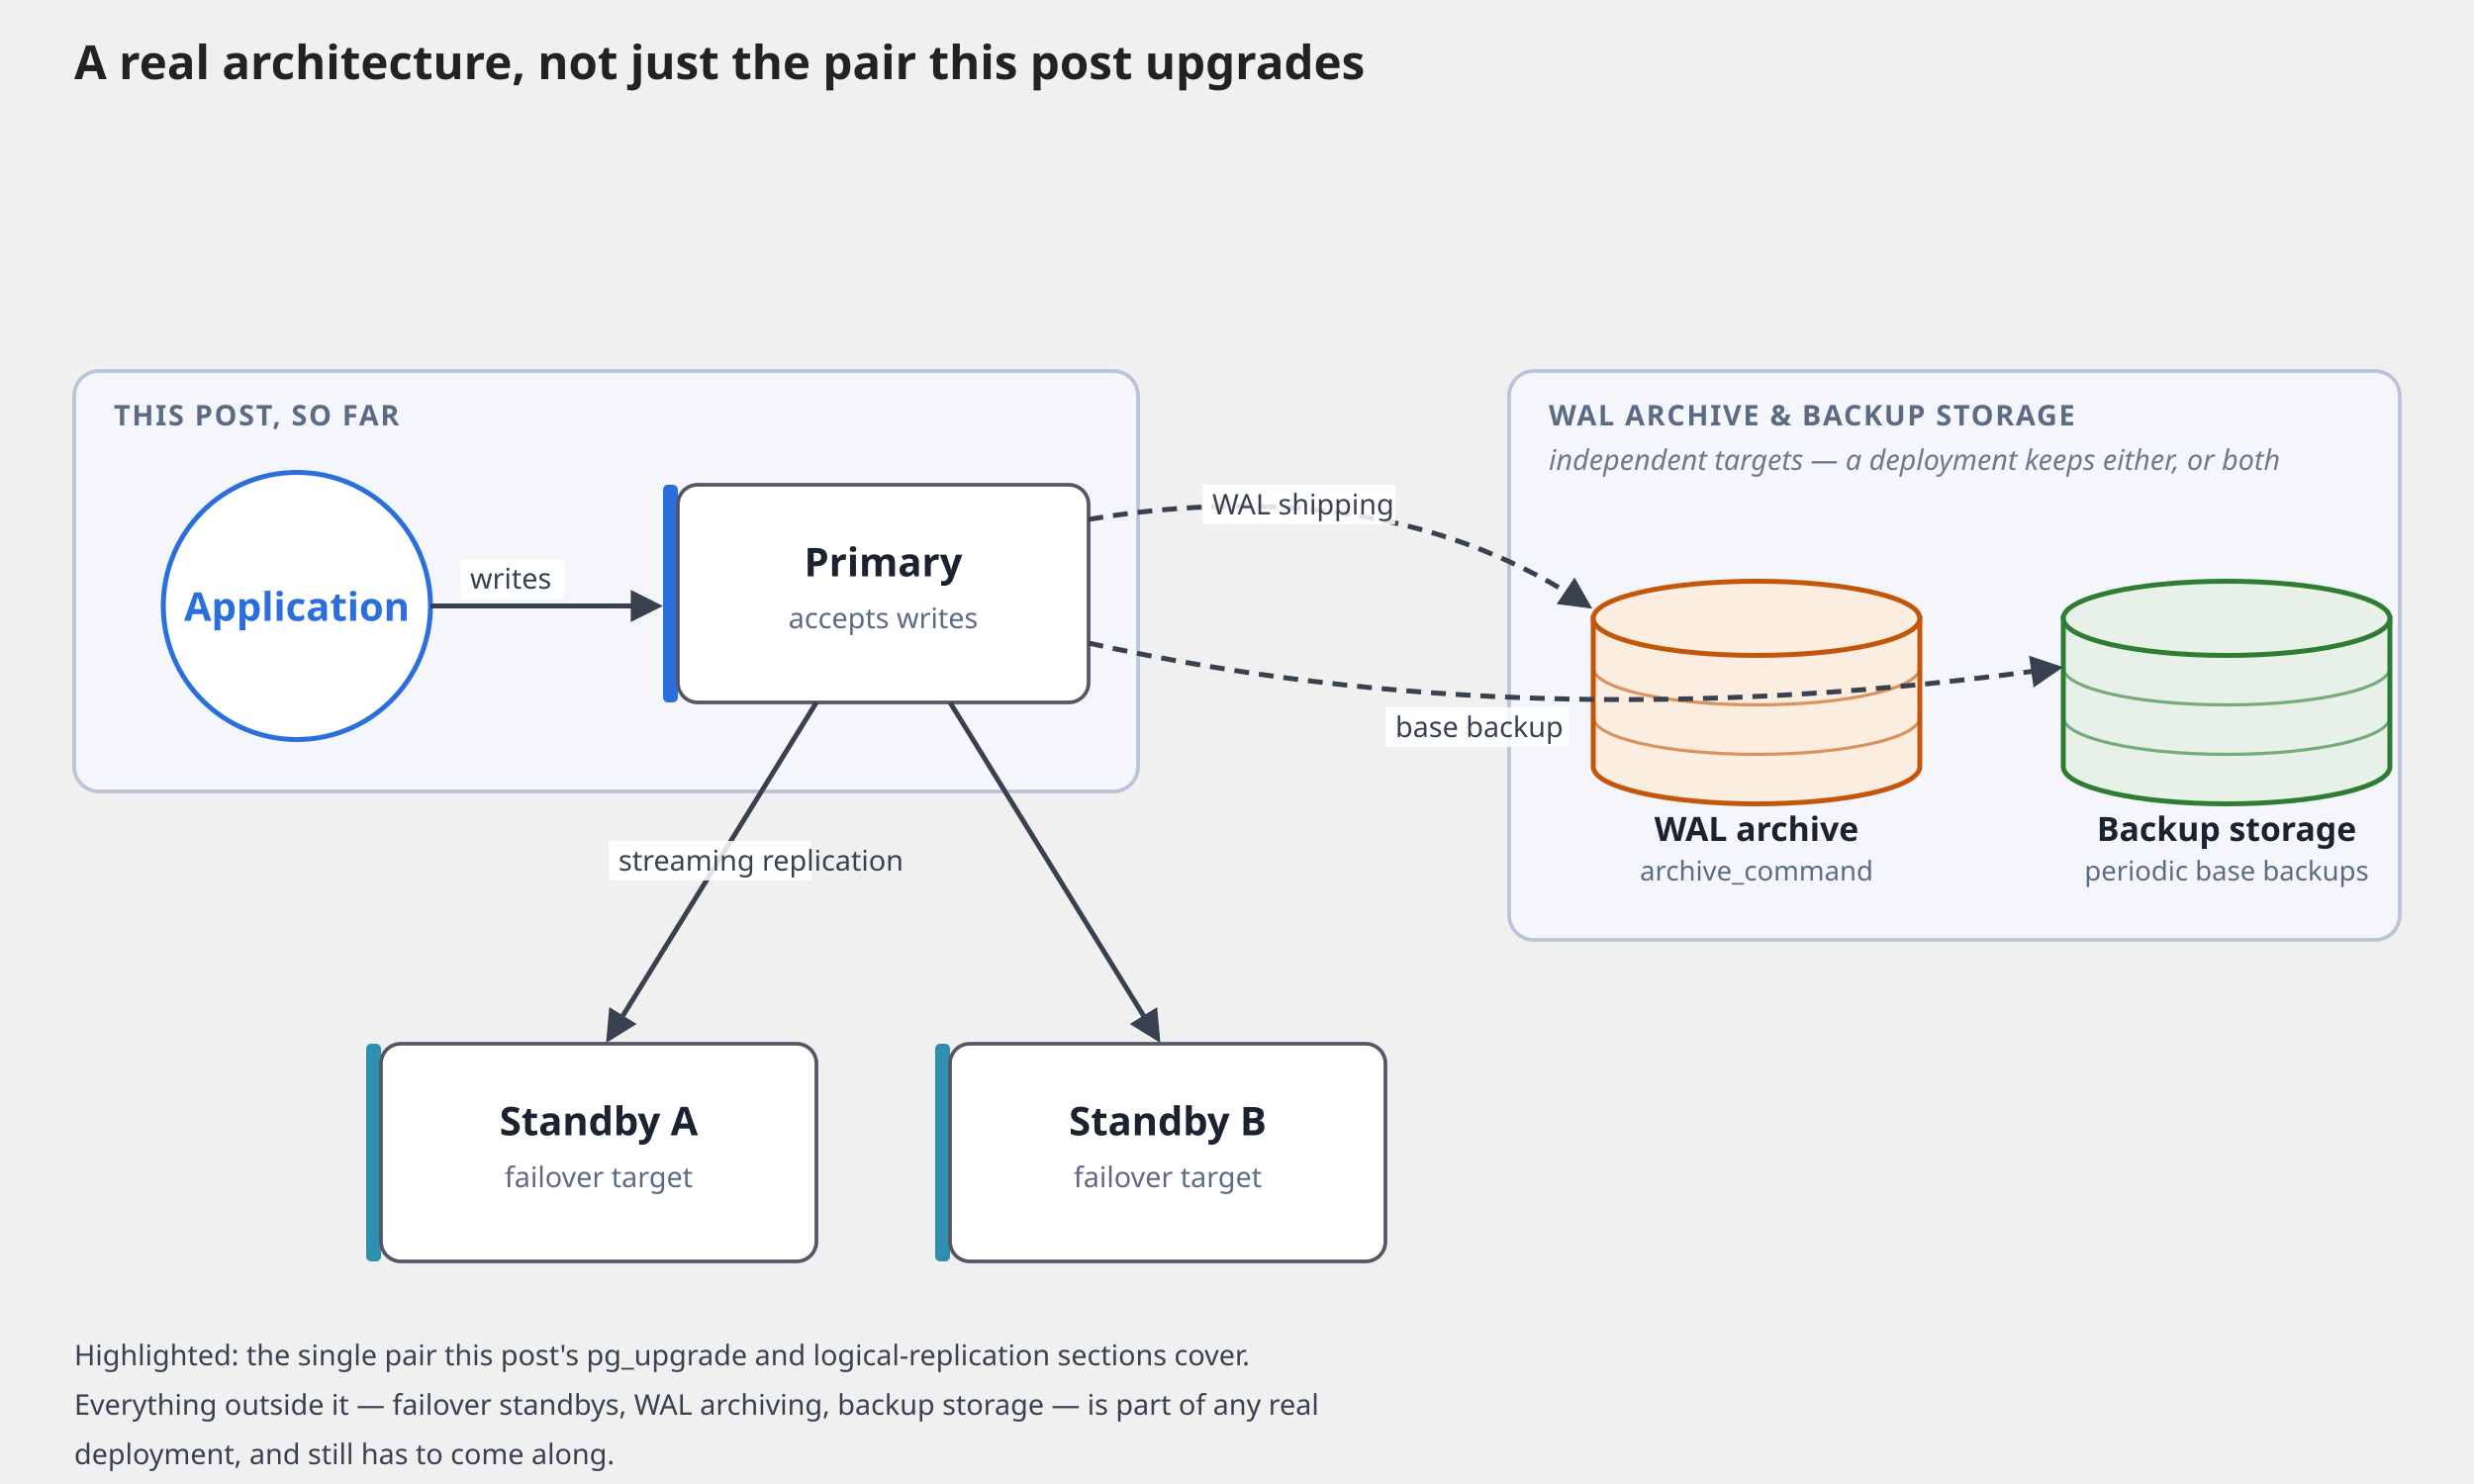
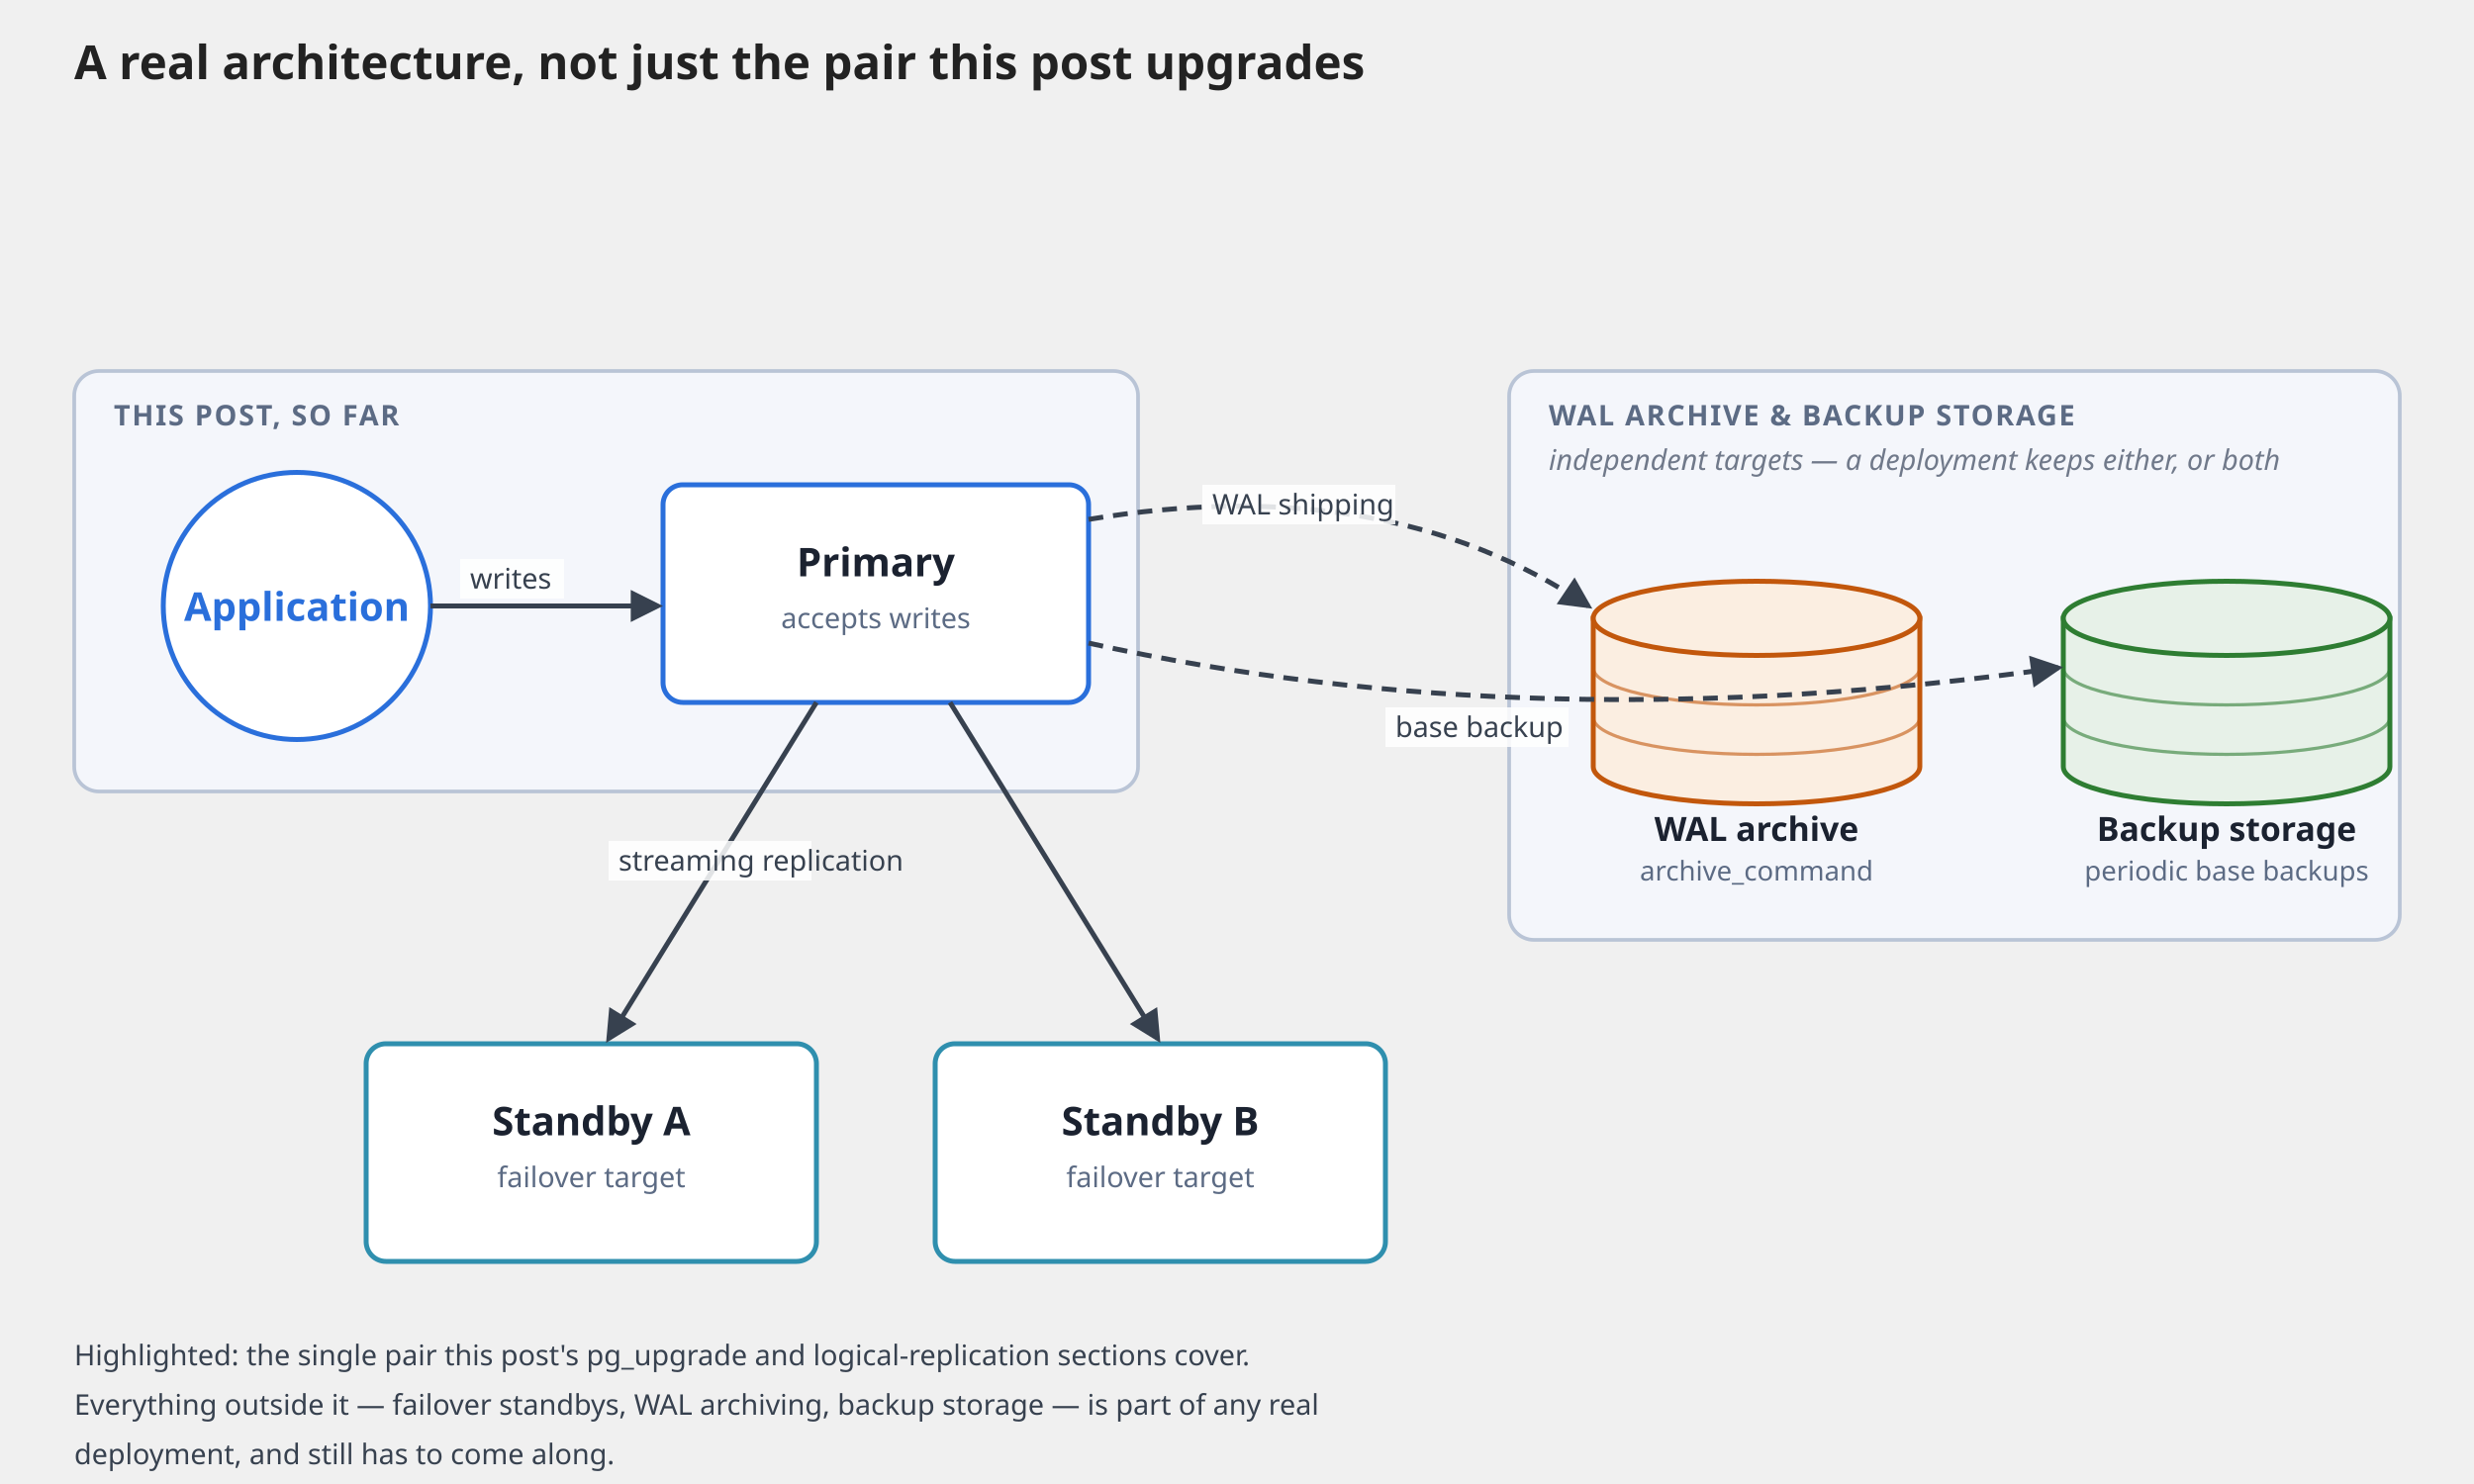
<svg xmlns="http://www.w3.org/2000/svg" viewBox="0 0 1000 600" role="img" aria-label="A real architecture, not just the pair this post upgrades. The application writes to the primary; application and primary, boxed together, are the single pair this post's pg_upgrade and logical-replication sections cover. Below the primary, standby A and standby B receive streaming replication, as failover targets. To the side, in their own shared scope, the primary feeds a WAL archive and a backup storage target by archive_command and periodic base backups — independent of each other, a deployment may have either or both.">
  <style>
    text { font-family: system-ui, sans-serif; fill: #222; }
    .title { font-size: 19px; font-weight: 700; }
    .zone { fill: #f4f6fb; stroke: #b9c4d6; stroke-width: 1.5; }
    .zone-label { font-size: 11.5px; font-weight: 700; letter-spacing: 0.06em; fill: #5c6b84; }
    .zone-sub { font-size: 11.5px; font-style: italic; fill: #70798a; }
-     .node { fill: #fff; stroke: #556; stroke-width: 1.5; }
-     .accent { stroke-width: 0; }
-     .accent-primary { fill: #2a6fdb; }
-     .accent-standby { fill: #2f8fae; }
+     .node { fill: #fff; stroke-width: 2; }
+     .node-primary { stroke: #2a6fdb; }
+     .node-standby { stroke: #2f8fae; }
    .node-title { font-size: 16px; font-weight: 700; fill: #1b2230; }
    .node-sub { font-size: 11.5px; fill: #5c6b84; }
    .app { fill: #fff; stroke: #2a6fdb; stroke-width: 2; }
    .app-title { font-size: 16px; font-weight: 700; fill: #2a6fdb; }
    .disk-archive { fill: #fbeee1; stroke: #c2570c; stroke-width: 2; }
    .disk-backup { fill: #e7f1e8; stroke: #2e7d32; stroke-width: 2; }
    .disk-line-archive { fill: none; stroke: #c2570c; stroke-width: 1.3; opacity: 0.6; }
    .disk-line-backup { fill: none; stroke: #2e7d32; stroke-width: 1.3; opacity: 0.6; }
    .icon-label { font-size: 13.5px; font-weight: 700; fill: #1b2230; }
    .icon-sub { font-size: 11px; fill: #5c6b84; }
    .solid { stroke: #37414f; stroke-width: 2; fill: none; marker-end: url(#m1); }
    .dashed { stroke: #37414f; stroke-width: 2; fill: none; stroke-dasharray: 6 4; marker-end: url(#m1); }
    .lbl { font-size: 11.5px; fill: #37414f; }
    .lblbg { fill: #fff; opacity: 0.85; }
    @media (prefers-color-scheme: dark) {
      text { fill: #e8e8e8; }
      .zone { fill: #1b2130; stroke: #4a5873; } .zone-label { fill: #9aa8c2; } .zone-sub { fill: #8b94a6; }
-       .node { fill: #1d2129; stroke: #8a93a6; } .node-title { fill: #f0f0f0; } .node-sub { fill: #aab2c2; }
+       .node { fill: #1d2129; } .node-primary { stroke: #6ea8ff; } .node-standby { stroke: #5fb8d6; }
+       .node-title { fill: #f0f0f0; } .node-sub { fill: #aab2c2; }
      .app { fill: #1d2129; stroke: #6ea8ff; } .app-title { fill: #6ea8ff; }
      .disk-archive { fill: #3a2a1d; stroke: #ff9a57; } .disk-backup { fill: #1f3322; stroke: #66bb6a; }
      .disk-line-archive { stroke: #ff9a57; } .disk-line-backup { stroke: #66bb6a; }
      .icon-label { fill: #f0f0f0; } .icon-sub { fill: #aab2c2; }
      .solid { stroke: #c3cadb; } .dashed { stroke: #c3cadb; } .lbl { fill: #c3cadb; } .lblbg { fill: #15181e; }
    }
  </style>
  <defs>
    <marker id="m1" viewBox="0 0 10 10" refX="8.5" refY="5" markerWidth="6.5" markerHeight="6.5" orient="auto">
      <path d="M0 0L10 5L0 10z" fill="#37414f" />
    </marker>
  </defs>
  <text class="title" x="30" y="32">A real architecture, not just the pair this post upgrades</text>
  <rect class="zone" x="30" y="150" width="430" height="170" rx="10" />
  <text class="zone-label" x="46" y="172">THIS POST, SO FAR</text>
  <circle class="app" cx="120" cy="245" r="54" />
  <text class="app-title" x="120" y="251" text-anchor="middle">Application</text>
-   <rect class="accent accent-primary" x="268" y="196" width="6" height="88" rx="2" />
-   <rect class="node" x="274" y="196" width="166" height="88" rx="8" />
-   <text class="node-title" x="357" y="233" text-anchor="middle">Primary</text>
-   <text class="node-sub" x="357" y="254" text-anchor="middle">accepts writes</text>
+   <rect class="node node-primary" x="268" y="196" width="172" height="88" rx="8" />
+   <text class="node-title" x="354" y="233" text-anchor="middle">Primary</text>
+   <text class="node-sub" x="354" y="254" text-anchor="middle">accepts writes</text>
  <path class="solid" d="M174 245 L266 245" />
  <rect class="lblbg" x="186" y="226" width="42" height="16" />
  <text class="lbl" x="190" y="238">writes</text>
-   <rect class="accent accent-standby" x="148" y="422" width="6" height="88" rx="2" />
-   <rect class="node" x="154" y="422" width="176" height="88" rx="8" />
-   <text class="node-title" x="242" y="459" text-anchor="middle">Standby A</text>
-   <text class="node-sub" x="242" y="480" text-anchor="middle">failover target</text>
-   <rect class="accent accent-standby" x="378" y="422" width="6" height="88" rx="2" />
-   <rect class="node" x="384" y="422" width="176" height="88" rx="8" />
-   <text class="node-title" x="472" y="459" text-anchor="middle">Standby B</text>
-   <text class="node-sub" x="472" y="480" text-anchor="middle">failover target</text>
+   <rect class="node node-standby" x="148" y="422" width="182" height="88" rx="8" />
+   <text class="node-title" x="239" y="459" text-anchor="middle">Standby A</text>
+   <text class="node-sub" x="239" y="480" text-anchor="middle">failover target</text>
+   <rect class="node node-standby" x="378" y="422" width="182" height="88" rx="8" />
+   <text class="node-title" x="469" y="459" text-anchor="middle">Standby B</text>
+   <text class="node-sub" x="469" y="480" text-anchor="middle">failover target</text>
  <path class="solid" d="M330 284 L246 420" />
  <path class="solid" d="M384 284 L468 420" />
  <rect class="lblbg" x="246" y="340" width="82" height="16" />
  <text class="lbl" x="250" y="352">streaming replication</text>
  <rect class="zone" x="610" y="150" width="360" height="230" rx="10" />
  <text class="zone-label" x="626" y="172">WAL ARCHIVE &amp; BACKUP STORAGE</text>
  <text class="zone-sub" x="626" y="190">independent targets — a deployment keeps either, or both</text>
  <path class="disk-archive" d="M644 250 L644 310 A66 15 0 0 0 776 310 L776 250 Z" />
  <path class="disk-line-archive" d="M644 270 A66 15 0 0 0 776 270" />
  <path class="disk-line-archive" d="M644 290 A66 15 0 0 0 776 290" />
  <ellipse class="disk-archive" cx="710" cy="250" rx="66" ry="15" />
  <text class="icon-label" x="710" y="340" text-anchor="middle">WAL archive</text>
  <text class="icon-sub" x="710" y="356" text-anchor="middle">archive_command</text>
  <path class="disk-backup" d="M834 250 L834 310 A66 15 0 0 0 966 310 L966 250 Z" />
  <path class="disk-line-backup" d="M834 270 A66 15 0 0 0 966 270" />
  <path class="disk-line-backup" d="M834 290 A66 15 0 0 0 966 290" />
  <ellipse class="disk-backup" cx="900" cy="250" rx="66" ry="15" />
  <text class="icon-label" x="900" y="340" text-anchor="middle">Backup storage</text>
  <text class="icon-sub" x="900" y="356" text-anchor="middle">periodic base backups</text>
  <path class="dashed" d="M440 210 Q 560 190 642 245" />
  <path class="dashed" d="M440 260 Q 620 300 832 270" />
  <rect class="lblbg" x="486" y="196" width="78" height="16" />
  <text class="lbl" x="490" y="208">WAL shipping</text>
  <rect class="lblbg" x="560" y="286" width="74" height="16" />
  <text class="lbl" x="564" y="298">base backup</text>
  <text class="lbl" x="30" y="552">Highlighted: the single pair this post's pg_upgrade and logical-replication sections cover.</text>
  <text class="lbl" x="30" y="572">Everything outside it — failover standbys, WAL archiving, backup storage — is part of any real</text>
  <text class="lbl" x="30" y="592">deployment, and still has to come along.</text>
</svg>
